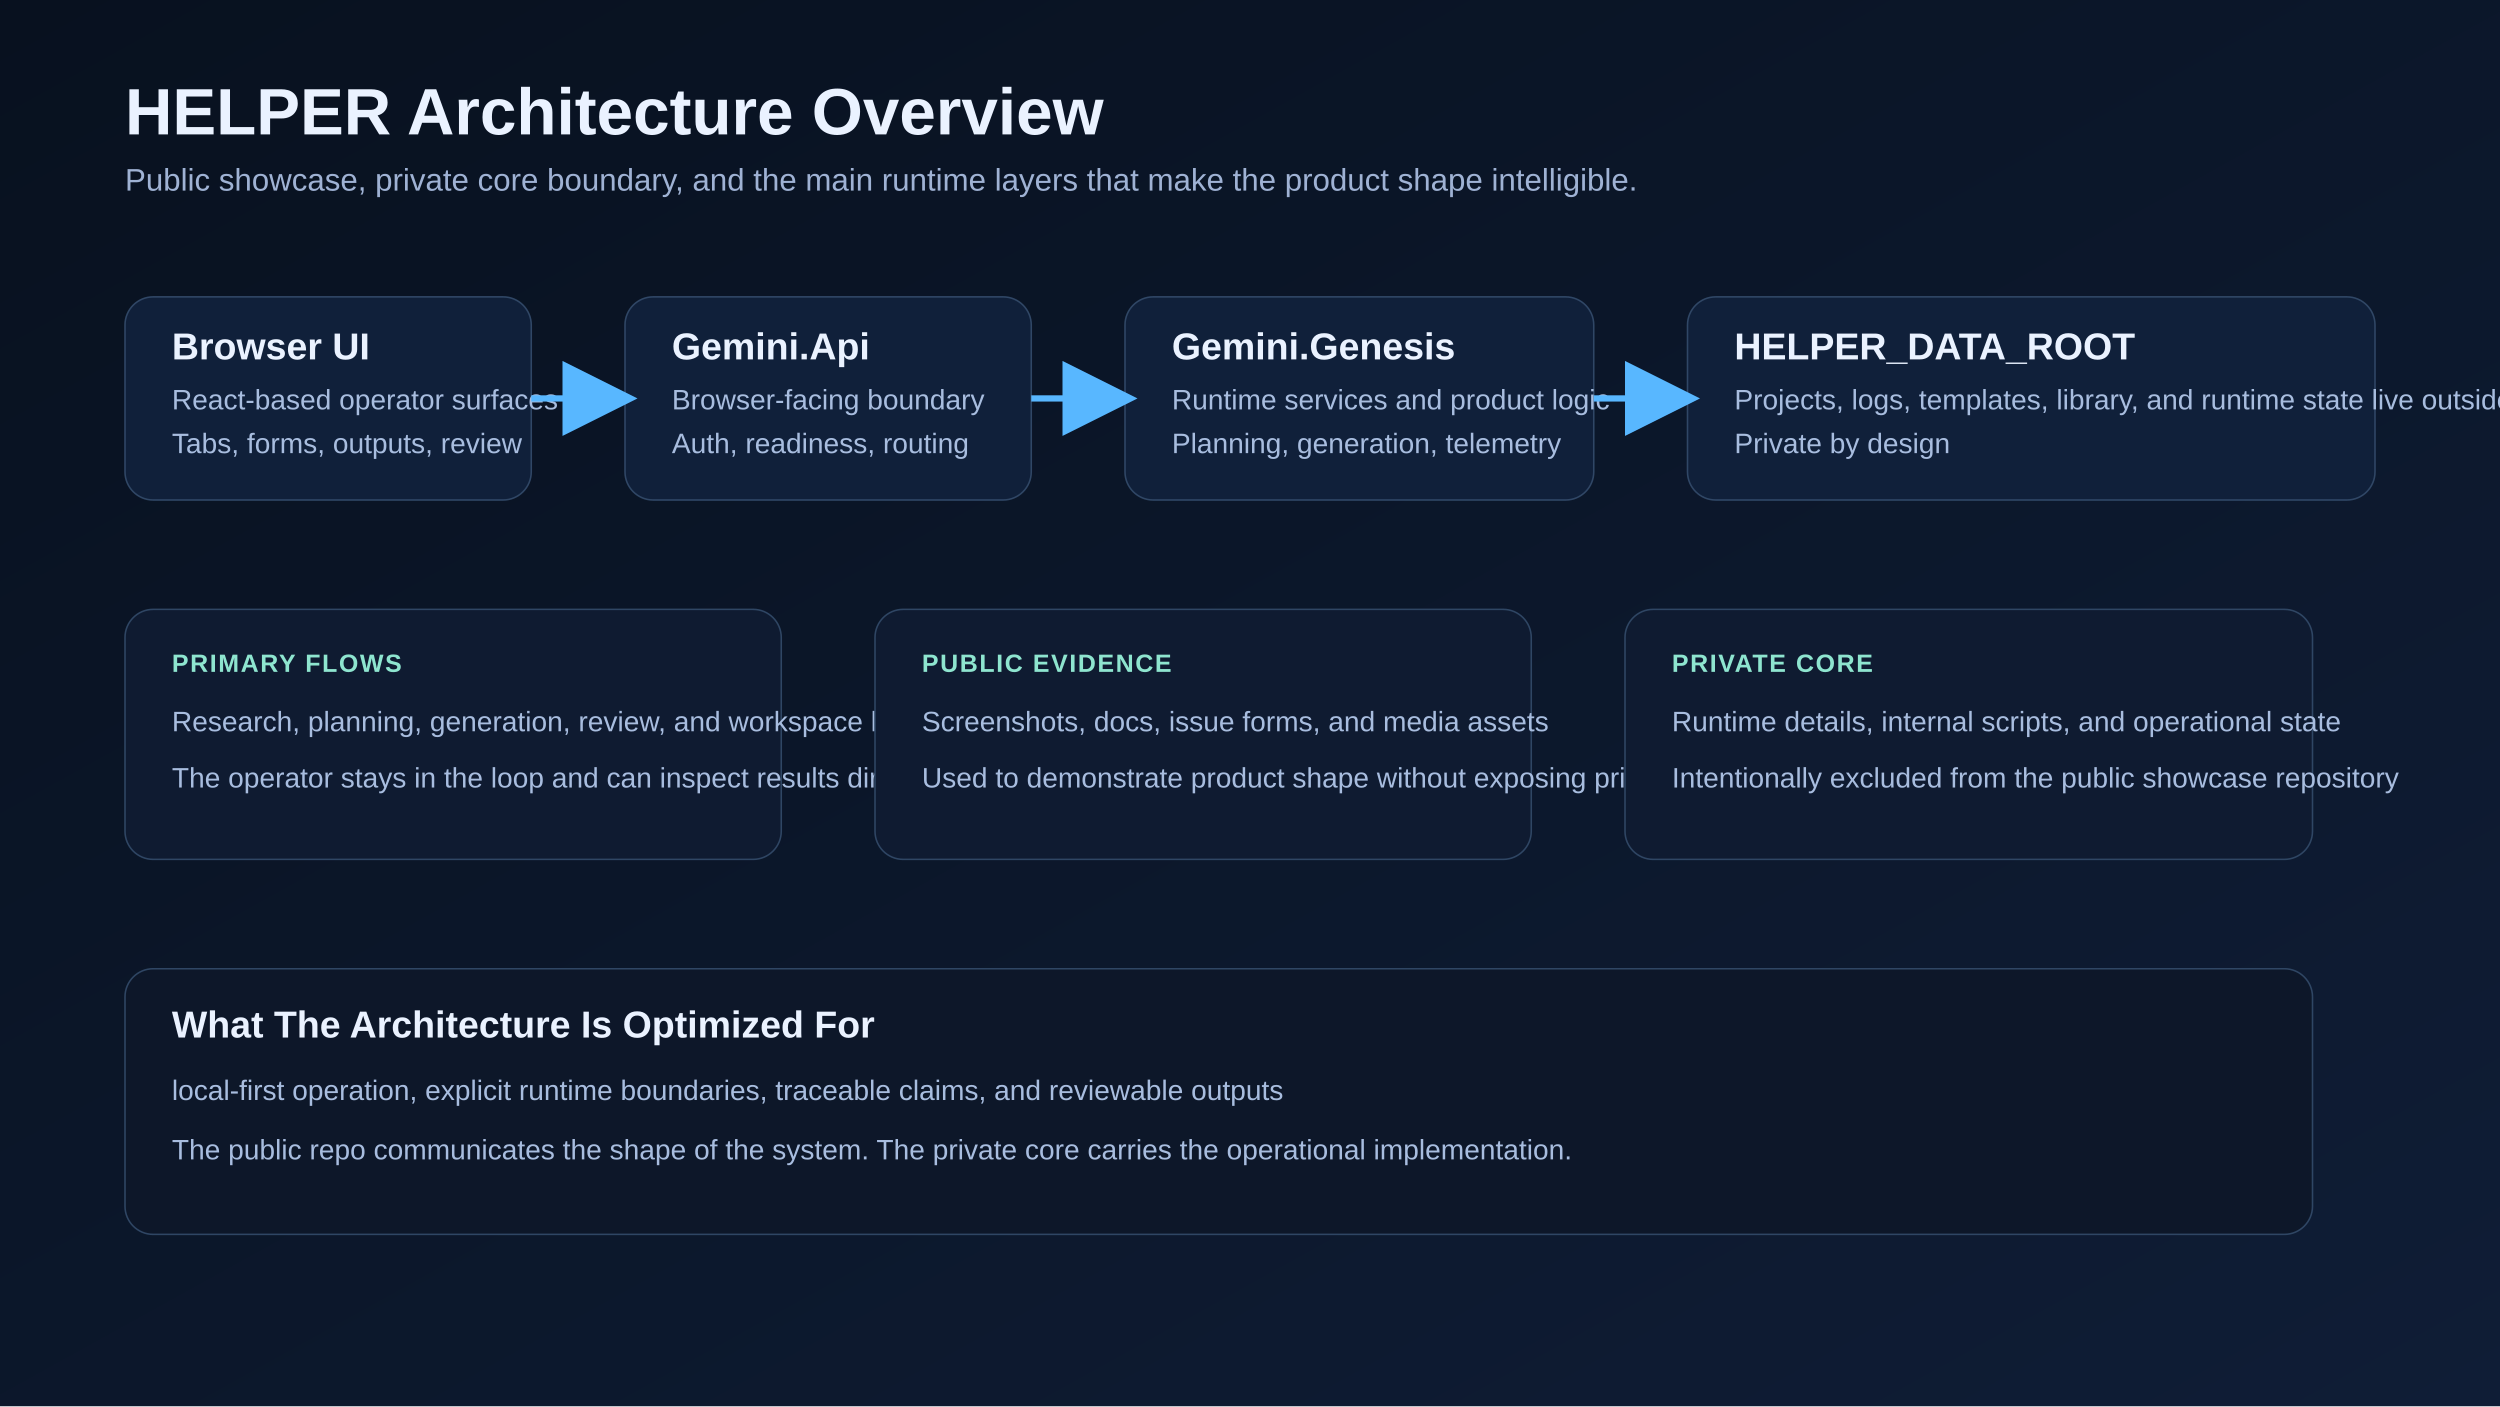
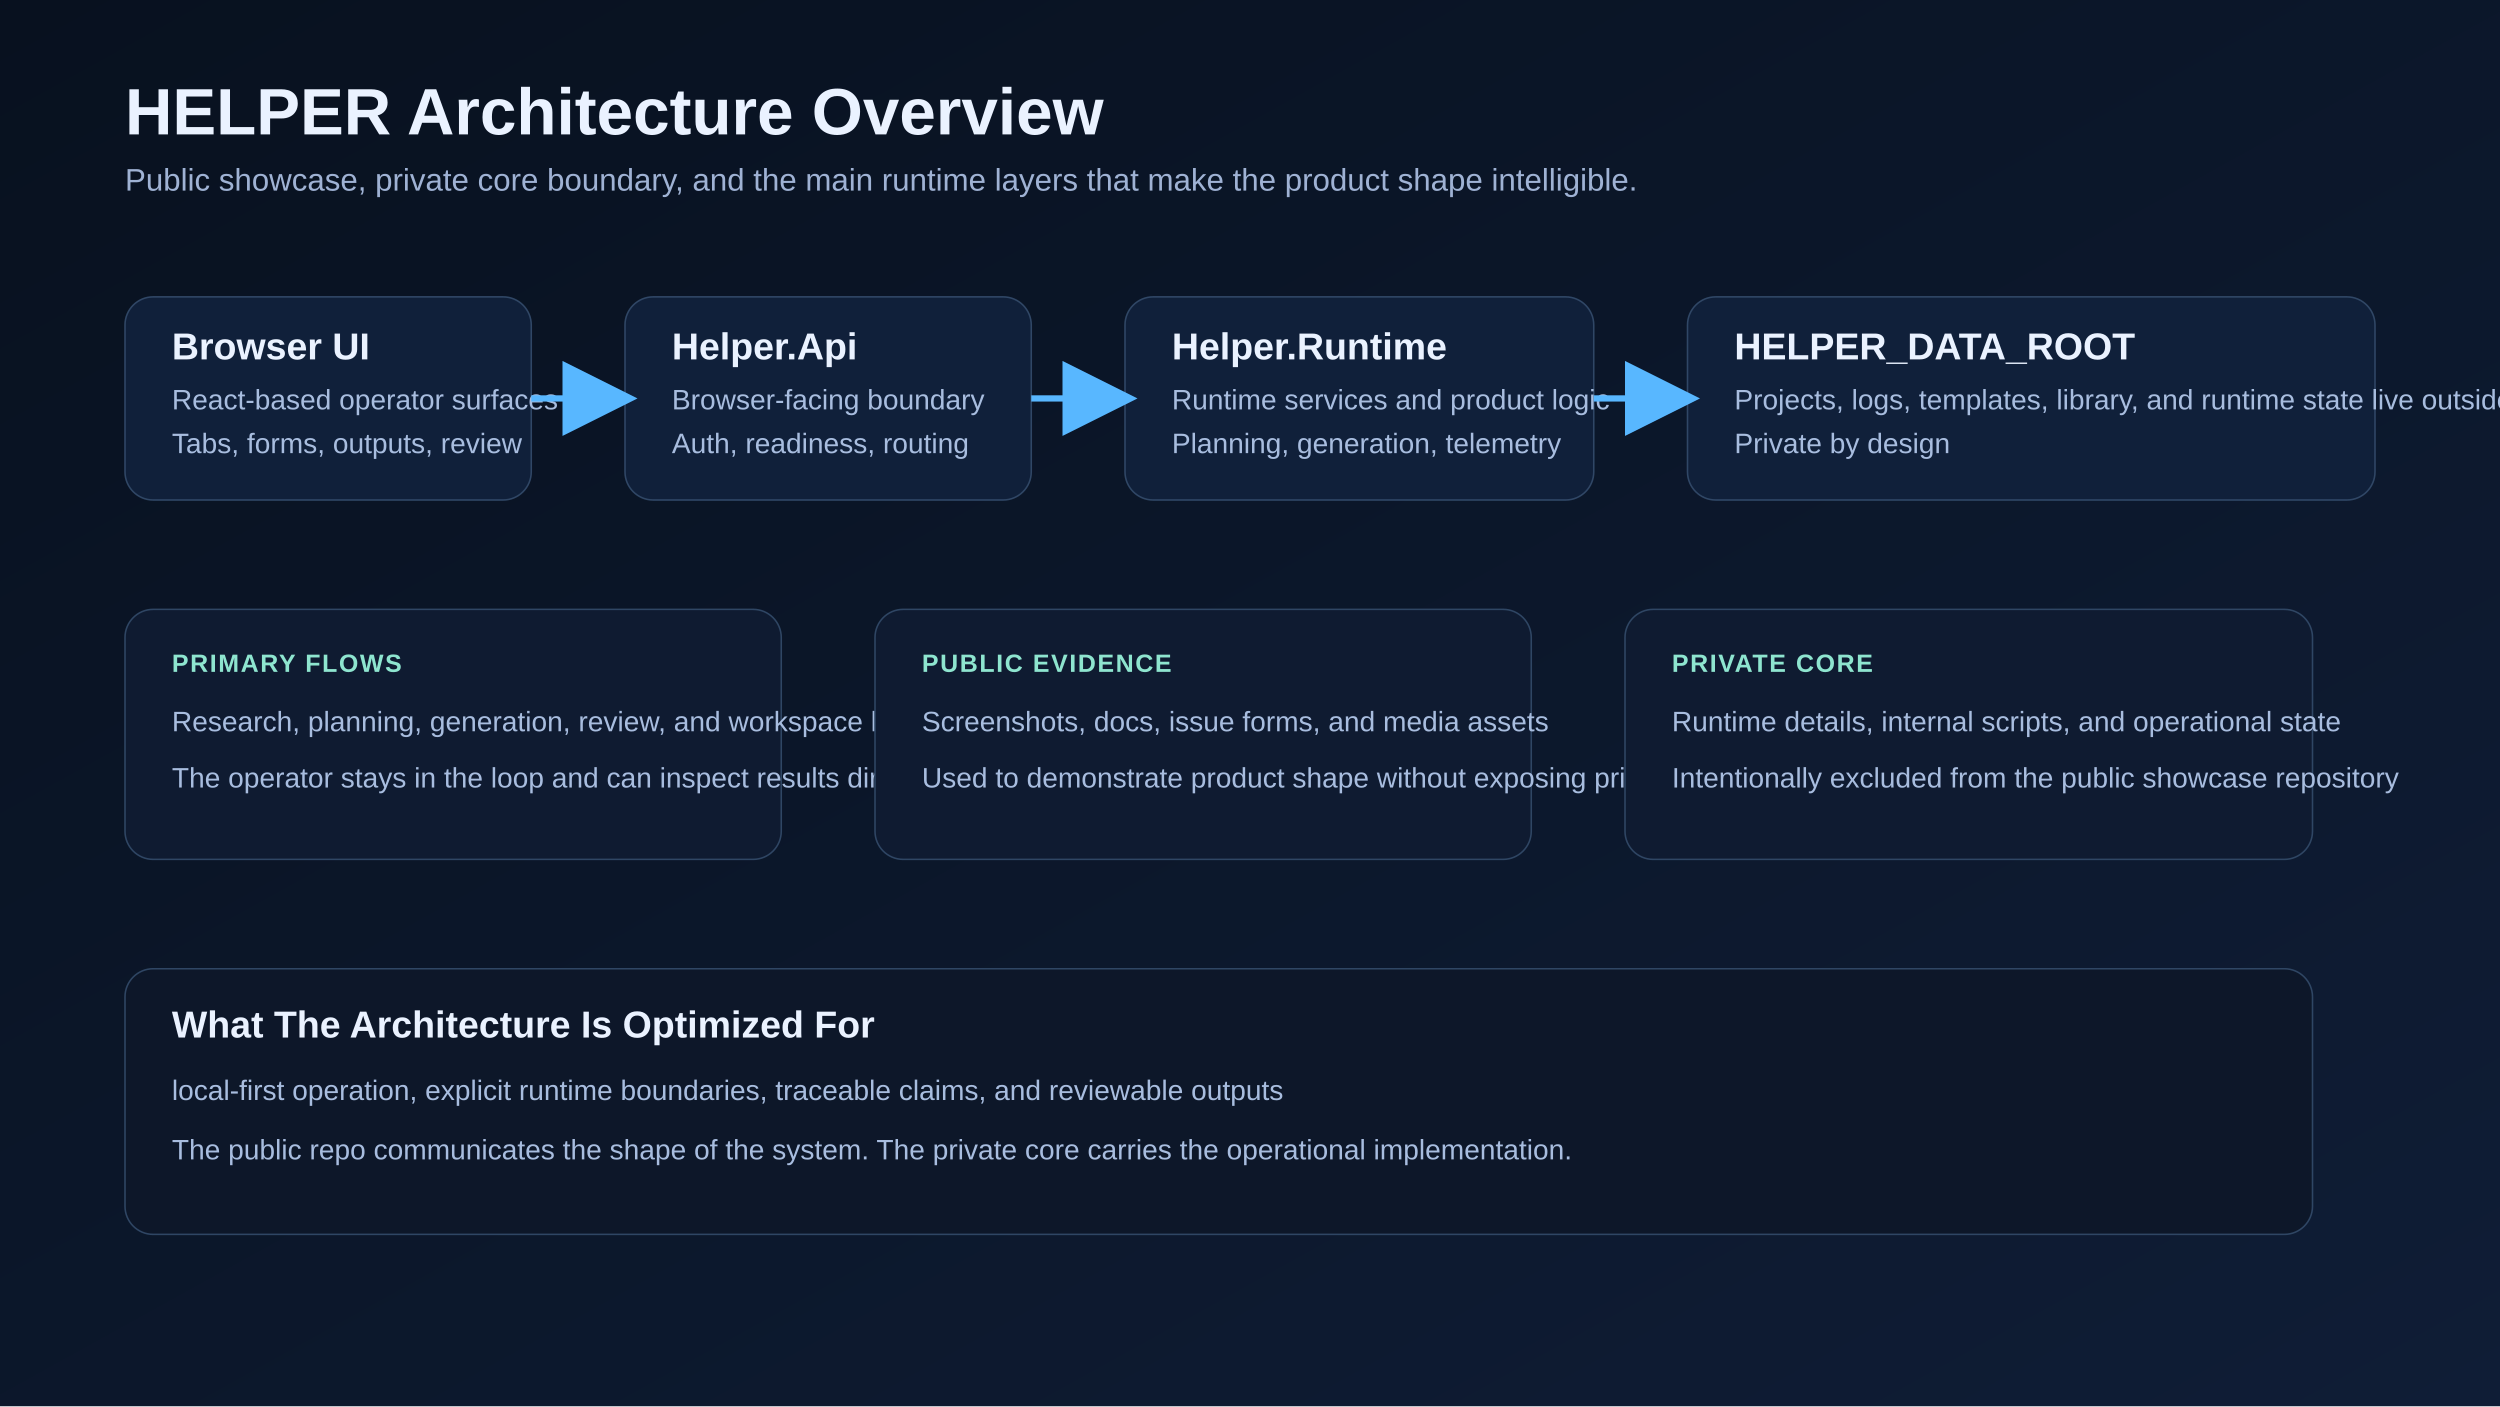
<svg xmlns="http://www.w3.org/2000/svg" width="1600" height="900" viewBox="0 0 1600 900">
  <defs>
    <linearGradient id="bg" x1="0" y1="0" x2="1" y2="1">
      <stop offset="0%" stop-color="#08111f" />
      <stop offset="100%" stop-color="#0f1d36" />
    </linearGradient>
    <style>
      .title { fill:#eaf2ff; font:700 42px 'Segoe UI', Arial, sans-serif; }
      .sub { fill:#9fb2d4; font:400 20px 'Segoe UI', Arial, sans-serif; }
      .boxTitle { fill:#eaf2ff; font:700 24px 'Segoe UI', Arial, sans-serif; }
      .boxText { fill:#a8bddf; font:400 18px 'Segoe UI', Arial, sans-serif; }
      .label { fill:#8ee5cf; font:700 16px 'Segoe UI', Arial, sans-serif; letter-spacing:1px; }
    </style>
    <marker id="arrow" markerWidth="12" markerHeight="12" refX="10" refY="6" orient="auto" markerUnits="strokeWidth">
      <path d="M0,0 L12,6 L0,12 z" fill="#58b7ff" />
    </marker>
  </defs>
  <rect width="1600" height="900" fill="url(#bg)" />
  <text x="80" y="86" class="title">HELPER Architecture Overview</text>
  <text x="80" y="122" class="sub">Public showcase, private core boundary, and the main runtime layers that make the product shape intelligible.</text>
  <rect x="80" y="190" width="260" height="130" rx="18" fill="#10203a" stroke="#304766" />
  <text x="110" y="230" class="boxTitle">Browser UI</text>
  <text x="110" y="262" class="boxText">React-based operator surfaces</text>
  <text x="110" y="290" class="boxText">Tabs, forms, outputs, review</text>
  <rect x="400" y="190" width="260" height="130" rx="18" fill="#10203a" stroke="#304766" />
-   <text x="430" y="230" class="boxTitle">Gemini.Api</text>
+   <text x="430" y="230" class="boxTitle">Helper.Api</text>
  <text x="430" y="262" class="boxText">Browser-facing boundary</text>
  <text x="430" y="290" class="boxText">Auth, readiness, routing</text>
  <rect x="720" y="190" width="300" height="130" rx="18" fill="#10203a" stroke="#304766" />
-   <text x="750" y="230" class="boxTitle">Gemini.Genesis</text>
+   <text x="750" y="230" class="boxTitle">Helper.Runtime</text>
  <text x="750" y="262" class="boxText">Runtime services and product logic</text>
  <text x="750" y="290" class="boxText">Planning, generation, telemetry</text>
  <rect x="1080" y="190" width="440" height="130" rx="18" fill="#10203a" stroke="#304766" />
  <text x="1110" y="230" class="boxTitle">HELPER_DATA_ROOT</text>
  <text x="1110" y="262" class="boxText">Projects, logs, templates, library, and runtime state live outside the repo</text>
  <text x="1110" y="290" class="boxText">Private by design</text>
  <path d="M340 255 L400 255" stroke="#58b7ff" stroke-width="4" fill="none" marker-end="url(#arrow)" />
  <path d="M660 255 L720 255" stroke="#58b7ff" stroke-width="4" fill="none" marker-end="url(#arrow)" />
  <path d="M1020 255 L1080 255" stroke="#58b7ff" stroke-width="4" fill="none" marker-end="url(#arrow)" />
  <rect x="80" y="390" width="420" height="160" rx="18" fill="#0f1b31" stroke="#2f4664" />
  <text x="110" y="430" class="label">PRIMARY FLOWS</text>
  <text x="110" y="468" class="boxText">Research, planning, generation, review, and workspace lifecycle</text>
  <text x="110" y="504" class="boxText">The operator stays in the loop and can inspect results directly</text>
  <rect x="560" y="390" width="420" height="160" rx="18" fill="#0f1b31" stroke="#2f4664" />
  <text x="590" y="430" class="label">PUBLIC EVIDENCE</text>
  <text x="590" y="468" class="boxText">Screenshots, docs, issue forms, and media assets</text>
  <text x="590" y="504" class="boxText">Used to demonstrate product shape without exposing private core</text>
  <rect x="1040" y="390" width="440" height="160" rx="18" fill="#0f1b31" stroke="#2f4664" />
  <text x="1070" y="430" class="label">PRIVATE CORE</text>
  <text x="1070" y="468" class="boxText">Runtime details, internal scripts, and operational state</text>
  <text x="1070" y="504" class="boxText">Intentionally excluded from the public showcase repository</text>
  <rect x="80" y="620" width="1400" height="170" rx="18" fill="#0d1729" stroke="#2f4664" />
  <text x="110" y="664" class="boxTitle">What The Architecture Is Optimized For</text>
  <text x="110" y="704" class="boxText">local-first operation, explicit runtime boundaries, traceable claims, and reviewable outputs</text>
  <text x="110" y="742" class="boxText">The public repo communicates the shape of the system. The private core carries the operational implementation.</text>
</svg>
